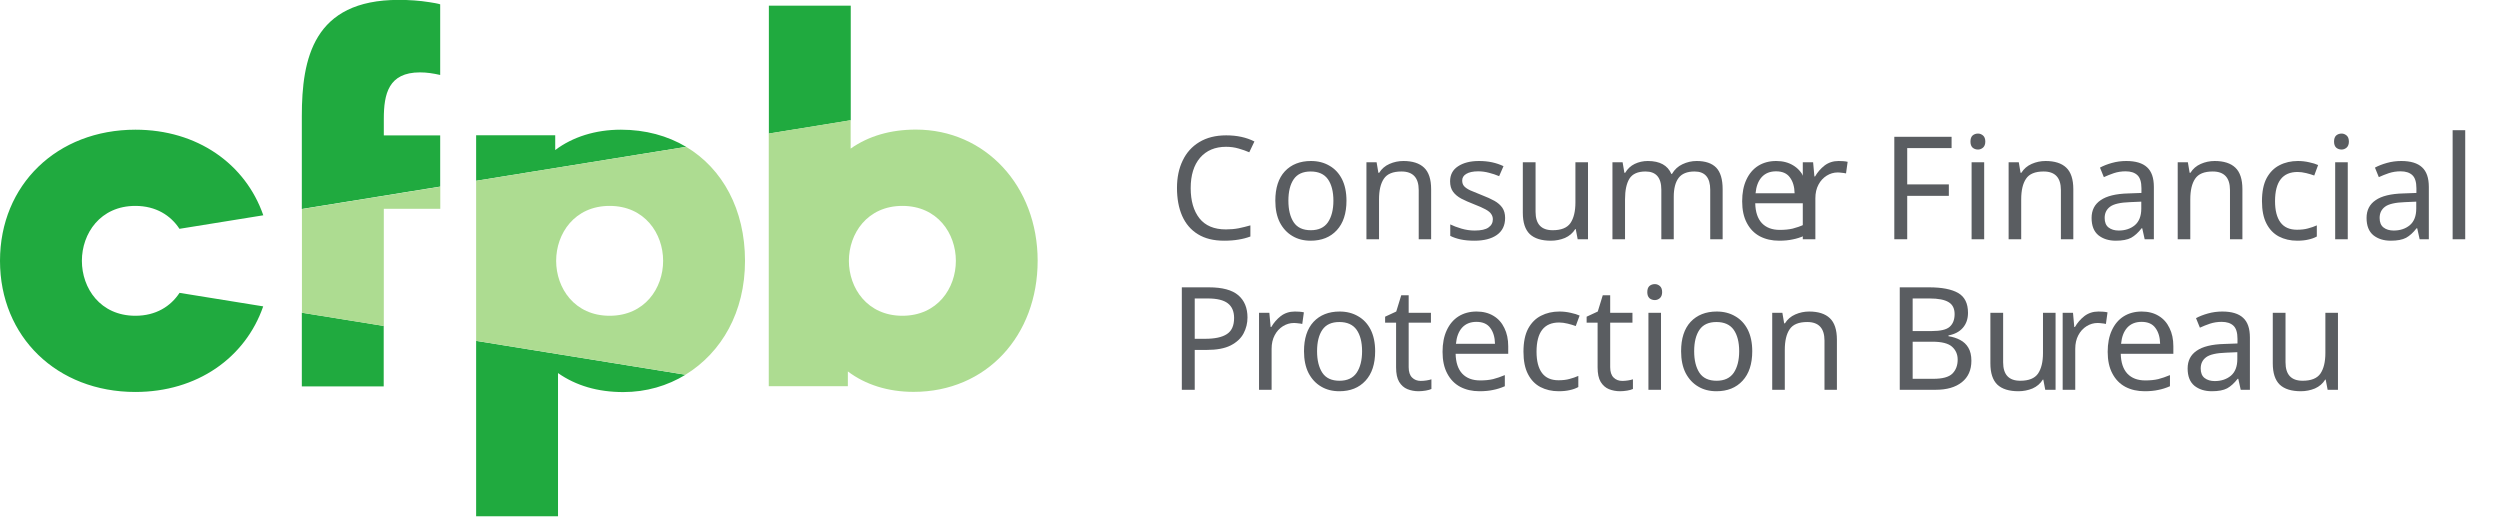
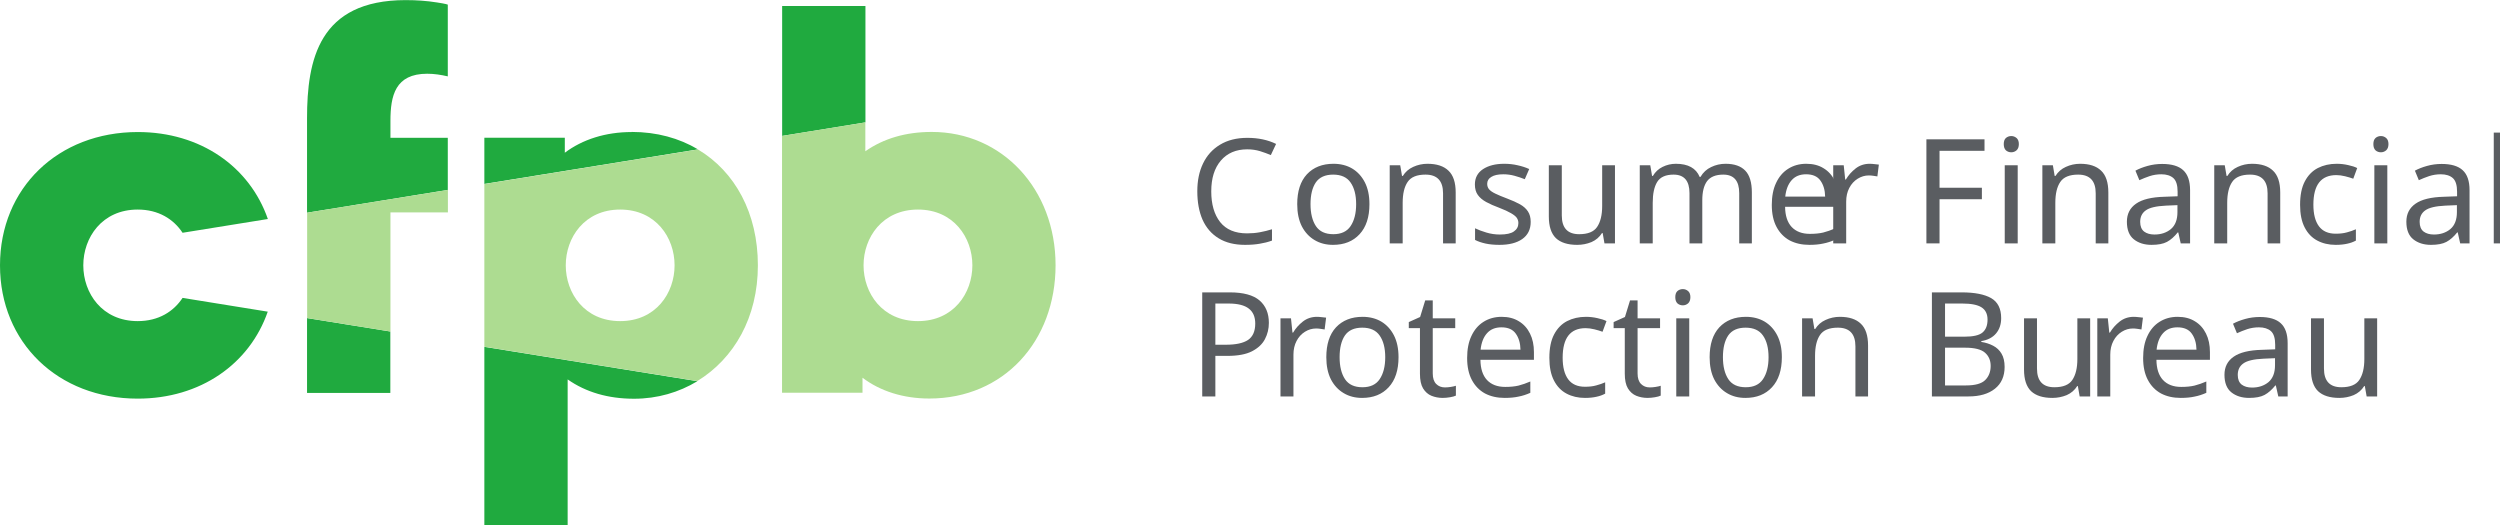
- <svg xmlns="http://www.w3.org/2000/svg" id="Layer_1" viewBox="0 0 242.11 50">
+ <svg xmlns="http://www.w3.org/2000/svg" id="Layer_1" viewBox="0 0 238 50">
  <defs>
-     <style>.cls-1{fill:#addc91;}.cls-2{letter-spacing:0em;}.cls-3{fill:#20aa3f;}.cls-4{fill:#5a5d61;font-family:AvenirNext-Medium, 'Avenir Next';font-size:13.89px;font-weight:500;}.cls-5{letter-spacing:-.02em;}.cls-6{letter-spacing:-.02em;}.cls-7{letter-spacing:-.02em;}.cls-8{letter-spacing:-.05em;}.cls-9{letter-spacing:0em;}.cls-10{letter-spacing:0em;}.cls-11{letter-spacing:.03em;}.cls-12{letter-spacing:.02em;}</style>
+     <style>.cls-1{fill:#5a5d61;font-family:AvenirNext-Medium, 'Avenir Next';font-size:13.88px;font-weight:500;}.cls-2{fill:#addc91;}.cls-3{letter-spacing:0em;}.cls-4{fill:#20aa3f;}.cls-5{letter-spacing:-.02em;}.cls-6{letter-spacing:-.02em;}.cls-7{letter-spacing:-.02em;}.cls-8{letter-spacing:-.05em;}.cls-9{letter-spacing:0em;}.cls-10{letter-spacing:0em;}.cls-11{letter-spacing:.03em;}.cls-12{letter-spacing:.02em;}</style>
  </defs>
  <g id="cfpb_primary_logo_color_cmyk">
-     <text class="cls-4" transform="translate(113.14 23.17)">
+     <text class="cls-1" transform="translate(113.14 23.17)">
      <tspan class="cls-7" x="0" y="0">C</tspan>
-       <tspan class="cls-10" x="9.6" y="0">onsume</tspan>
-       <tspan class="cls-12" x="60.26" y="0">r</tspan>
-       <tspan class="cls-10" x="65.57" y="0"> </tspan>
-       <tspan class="cls-6" x="68.97" y="0">F</tspan>
-       <tspan class="cls-2" x="76.61" y="0">inancial </tspan>
-       <tspan class="cls-8" x="-.03" y="14.58">P</tspan>
-       <tspan class="cls-5" x="7.6" y="14.58">r</tspan>
-       <tspan x="12.38" y="14.58">otection Bu</tspan>
-       <tspan class="cls-5" x="85.43" y="14.58">r</tspan>
-       <tspan class="cls-9" x="90.21" y="14.58">e</tspan>
-       <tspan x="98.08" y="14.58">au</tspan>
-       <tspan class="cls-11" x="113.69" y="14.58"> </tspan>
+       <tspan class="cls-10" x="9.59" y="0">onsume</tspan>
+       <tspan class="cls-12" x="60.21" y="0">r</tspan>
+       <tspan class="cls-10" x="65.51" y="0"> </tspan>
+       <tspan class="cls-6" x="68.91" y="0">F</tspan>
+       <tspan class="cls-3" x="76.54" y="0">inancial </tspan>
+       <tspan class="cls-8" x="-.03" y="14.57">P</tspan>
+       <tspan class="cls-5" x="7.59" y="14.57">r</tspan>
+       <tspan x="12.36" y="14.57">otection Bu</tspan>
+       <tspan class="cls-5" x="85.35" y="14.57">r</tspan>
+       <tspan class="cls-9" x="90.12" y="14.57">e</tspan>
+       <tspan x="97.99" y="14.57">au</tspan>
+       <tspan class="cls-11" x="113.59" y="14.57"> </tspan>
    </text>
-     <path class="cls-3" d="M29.23,30.28l7.93,1.28v5.86h-7.93v-7.14ZM42.63,13.11h-5.46v-1.6c0-2.41.45-4.5,3.5-4.5.67,0,1.3.1,1.96.25V.42s-.13-.07-1.05-.21c-.95-.15-1.92-.22-2.97-.22-8.27,0-9.38,5.69-9.38,11.25v9l13.4-2.17v-4.97ZM82.39.55h-7.93v12.39l7.93-1.29V.55ZM46.11,50h7.93v-13.87c1.74,1.22,3.86,1.84,6.32,1.84,2.23,0,4.28-.61,6.03-1.68l-20.28-3.28v16.99ZM60.13,12.56c-2.47,0-4.67.7-6.36,1.97v-1.43h-7.66v4.41l20.34-3.29c-1.8-1.07-3.93-1.66-6.32-1.66ZM17.38,28.37c-.85,1.29-2.27,2.21-4.27,2.21-3.4,0-5.18-2.67-5.18-5.32s1.78-5.32,5.18-5.32c1.99,0,3.42.92,4.27,2.22l8.12-1.31c-1.73-4.99-6.41-8.29-12.38-8.29C5.52,12.56,0,17.9,0,25.26s5.52,12.7,13.11,12.7c5.97,0,10.65-3.3,12.38-8.29l-8.11-1.31Z" />
-     <path class="cls-1" d="M37.17,20.22v11.35l-7.93-1.28v-10.04l13.4-2.17v2.14h-5.46ZM74.45,37.42V12.93l7.93-1.29v2.75c1.74-1.22,3.86-1.84,6.32-1.84,6.72,0,11.79,5.46,11.79,12.7s-4.94,12.7-12.02,12.7c-2.47,0-4.67-.7-6.36-1.98v1.43h-7.66ZM82.21,25.26c0,2.64,1.78,5.32,5.18,5.32s5.18-2.67,5.18-5.32-1.78-5.32-5.18-5.32-5.18,2.68-5.18,5.32ZM66.39,36.29l-20.28-3.28v-15.5l20.34-3.29c3.53,2.11,5.7,6.08,5.7,11.04s-2.26,8.88-5.77,11.03ZM64.22,25.26c0-2.64-1.78-5.32-5.18-5.32s-5.18,2.68-5.18,5.32,1.78,5.32,5.18,5.32,5.18-2.67,5.18-5.32Z" />
+     <path class="cls-4" d="M29.23,30.28l7.93,1.28v5.85h-7.93v-7.13ZM42.63,13.12h-5.46v-1.6c0-2.41.45-4.5,3.5-4.5.67,0,1.3.1,1.96.25V.44s-.13-.07-1.05-.21c-.95-.15-1.92-.22-2.97-.22C30.35.02,29.23,5.7,29.23,11.26v8.99l13.4-2.17v-4.97ZM82.39.57h-7.93v12.37l7.93-1.29V.57ZM46.11,49.98h7.93v-13.86c1.74,1.22,3.86,1.84,6.32,1.84,2.23,0,4.28-.61,6.03-1.67l-20.28-3.27v16.97ZM60.13,12.57c-2.47,0-4.67.7-6.36,1.97v-1.43h-7.66v4.4l20.34-3.29c-1.8-1.07-3.93-1.66-6.32-1.66ZM17.38,28.36c-.85,1.29-2.27,2.21-4.27,2.21-3.4,0-5.18-2.67-5.18-5.31s1.78-5.31,5.18-5.31c1.99,0,3.42.92,4.27,2.21l8.12-1.31c-1.73-4.98-6.41-8.28-12.38-8.28C5.52,12.57,0,17.91,0,25.26s5.52,12.69,13.11,12.69c5.97,0,10.65-3.3,12.38-8.28l-8.11-1.31Z" />
+     <path class="cls-2" d="M37.17,20.22v11.34l-7.93-1.28v-10.03l13.4-2.17v2.14h-5.46ZM74.45,37.41V12.94l7.93-1.29v2.75c1.74-1.22,3.86-1.84,6.32-1.84,6.72,0,11.79,5.45,11.79,12.69s-4.94,12.69-12.02,12.69c-2.47,0-4.67-.7-6.36-1.98v1.43h-7.66ZM82.21,25.26c0,2.64,1.78,5.31,5.18,5.31s5.18-2.67,5.18-5.31-1.78-5.31-5.18-5.31-5.18,2.67-5.18,5.31ZM66.39,36.28l-20.28-3.27v-15.49l20.34-3.29c3.53,2.11,5.7,6.07,5.7,11.03s-2.26,8.87-5.77,11.02ZM64.22,25.26c0-2.64-1.78-5.31-5.18-5.31s-5.18,2.67-5.18,5.31,1.78,5.31,5.18,5.31,5.18-2.67,5.18-5.31Z" />
  </g>
</svg>
